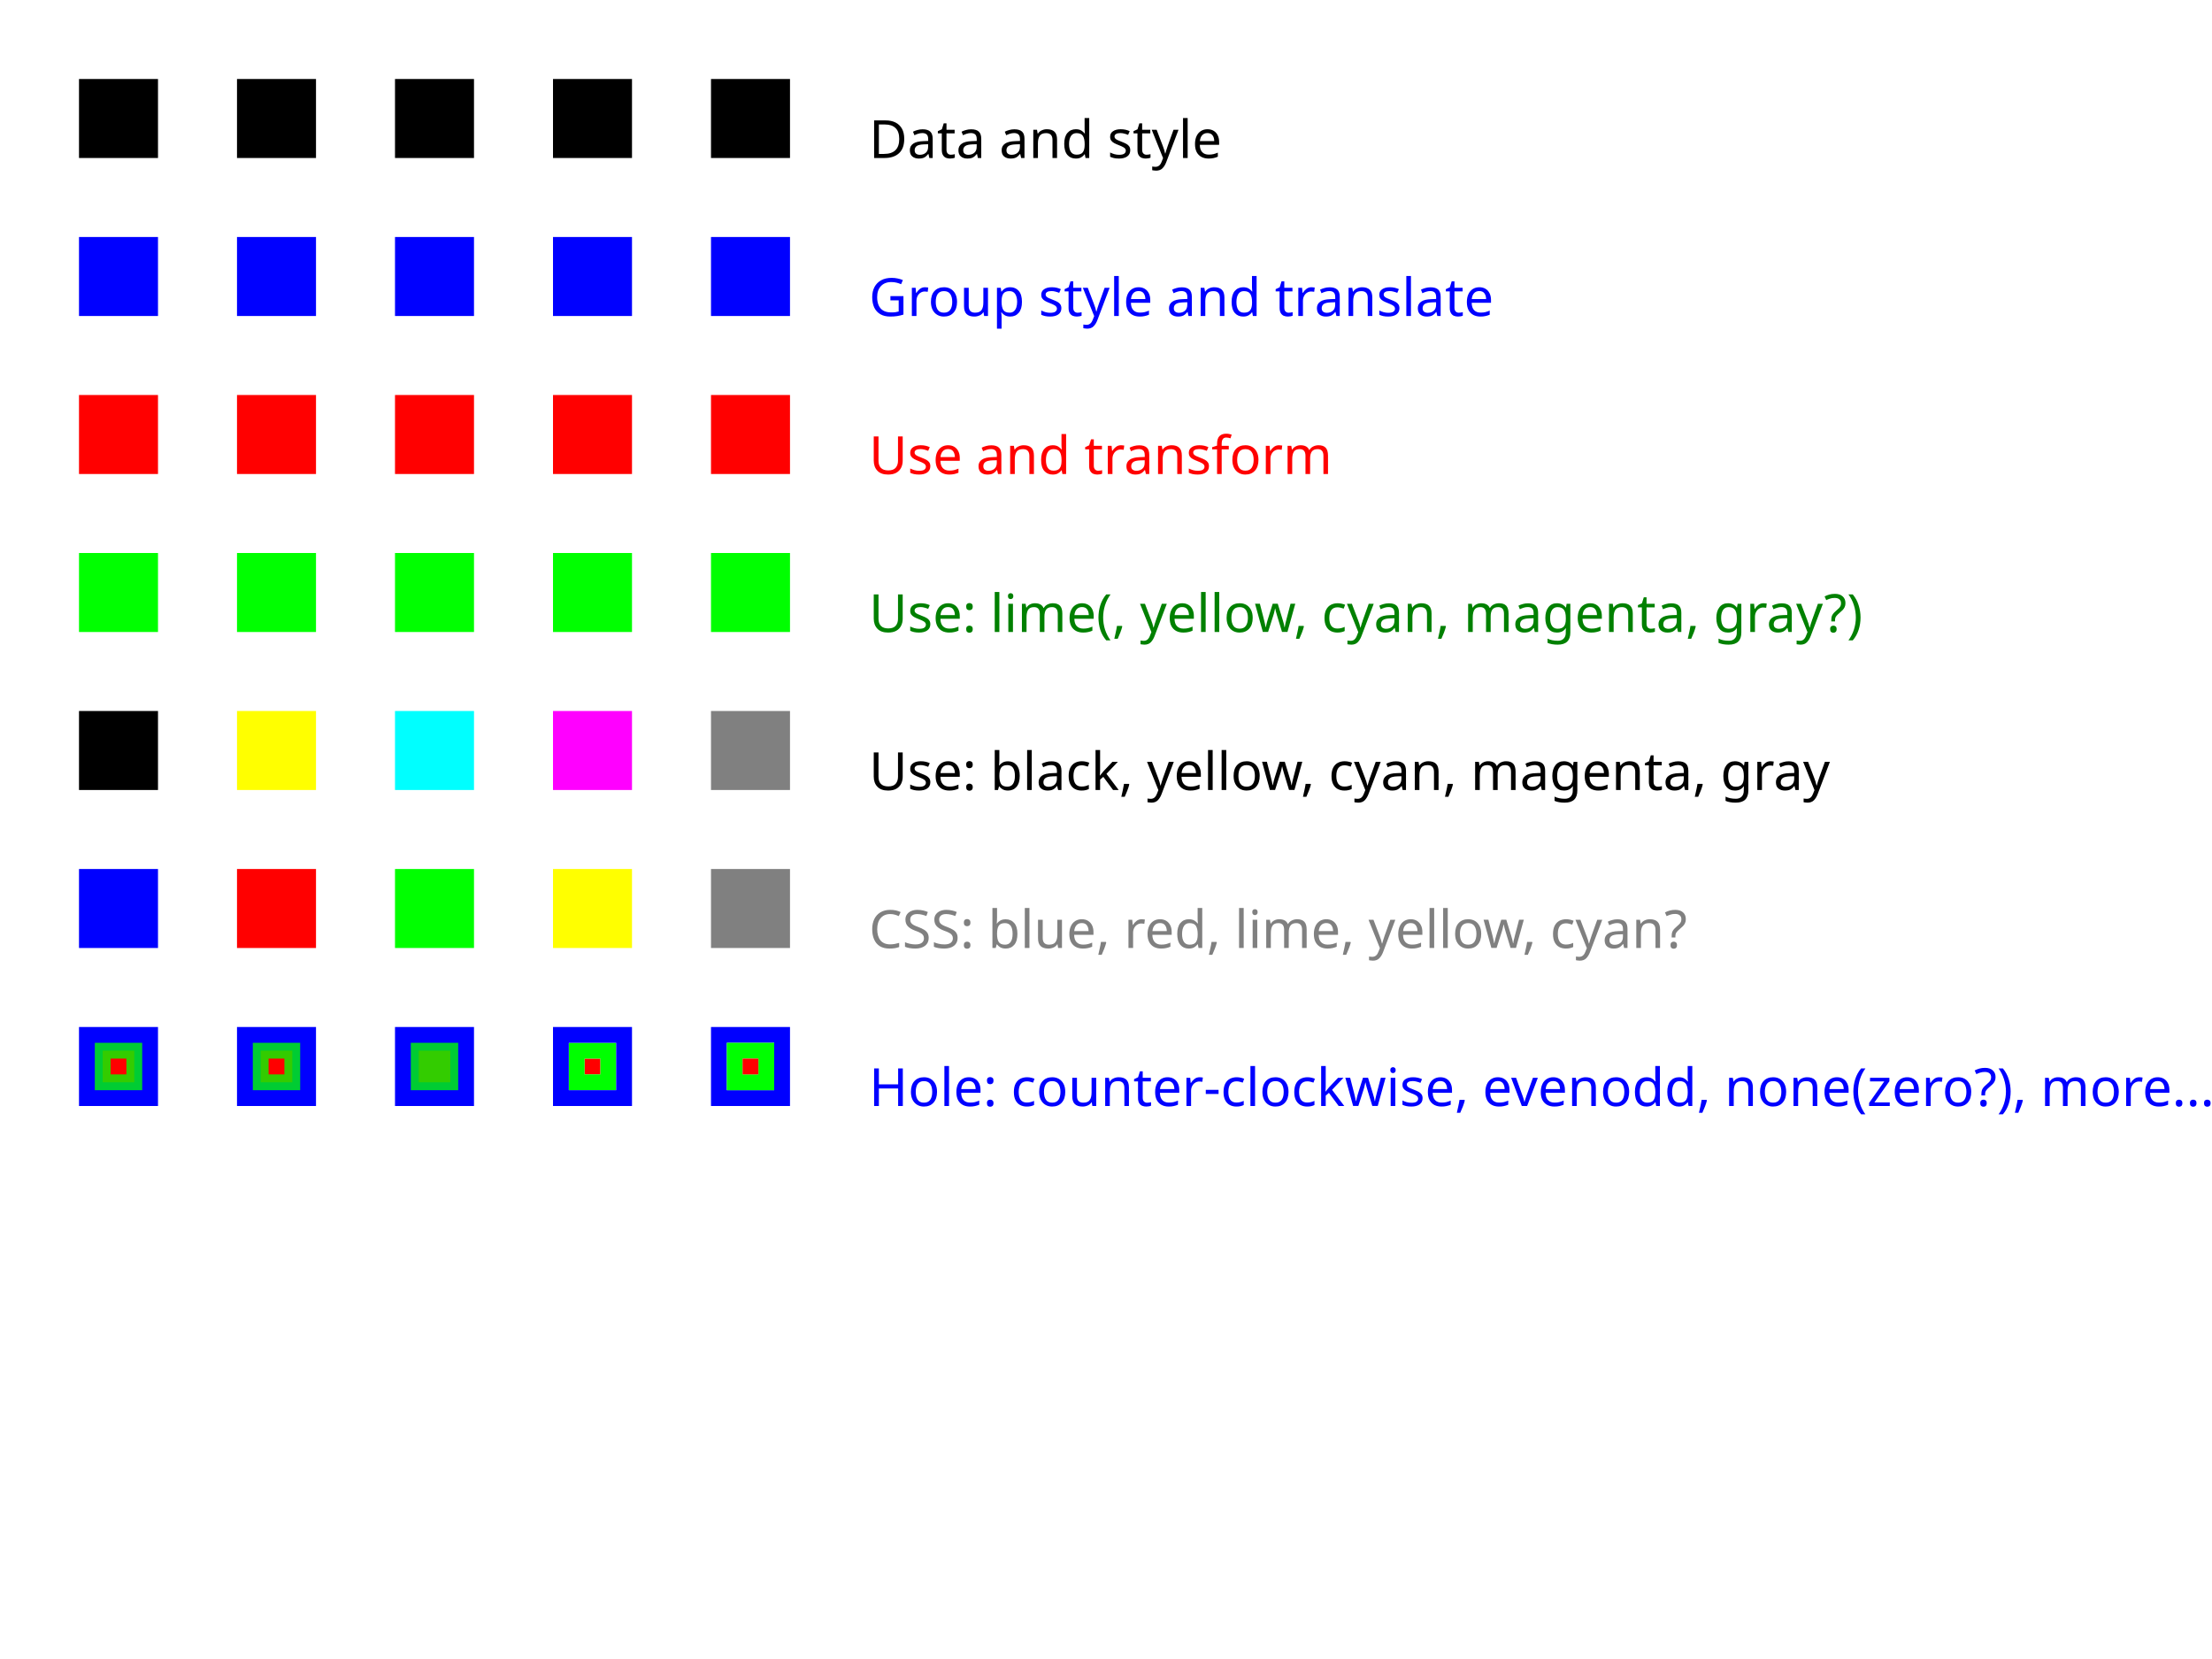
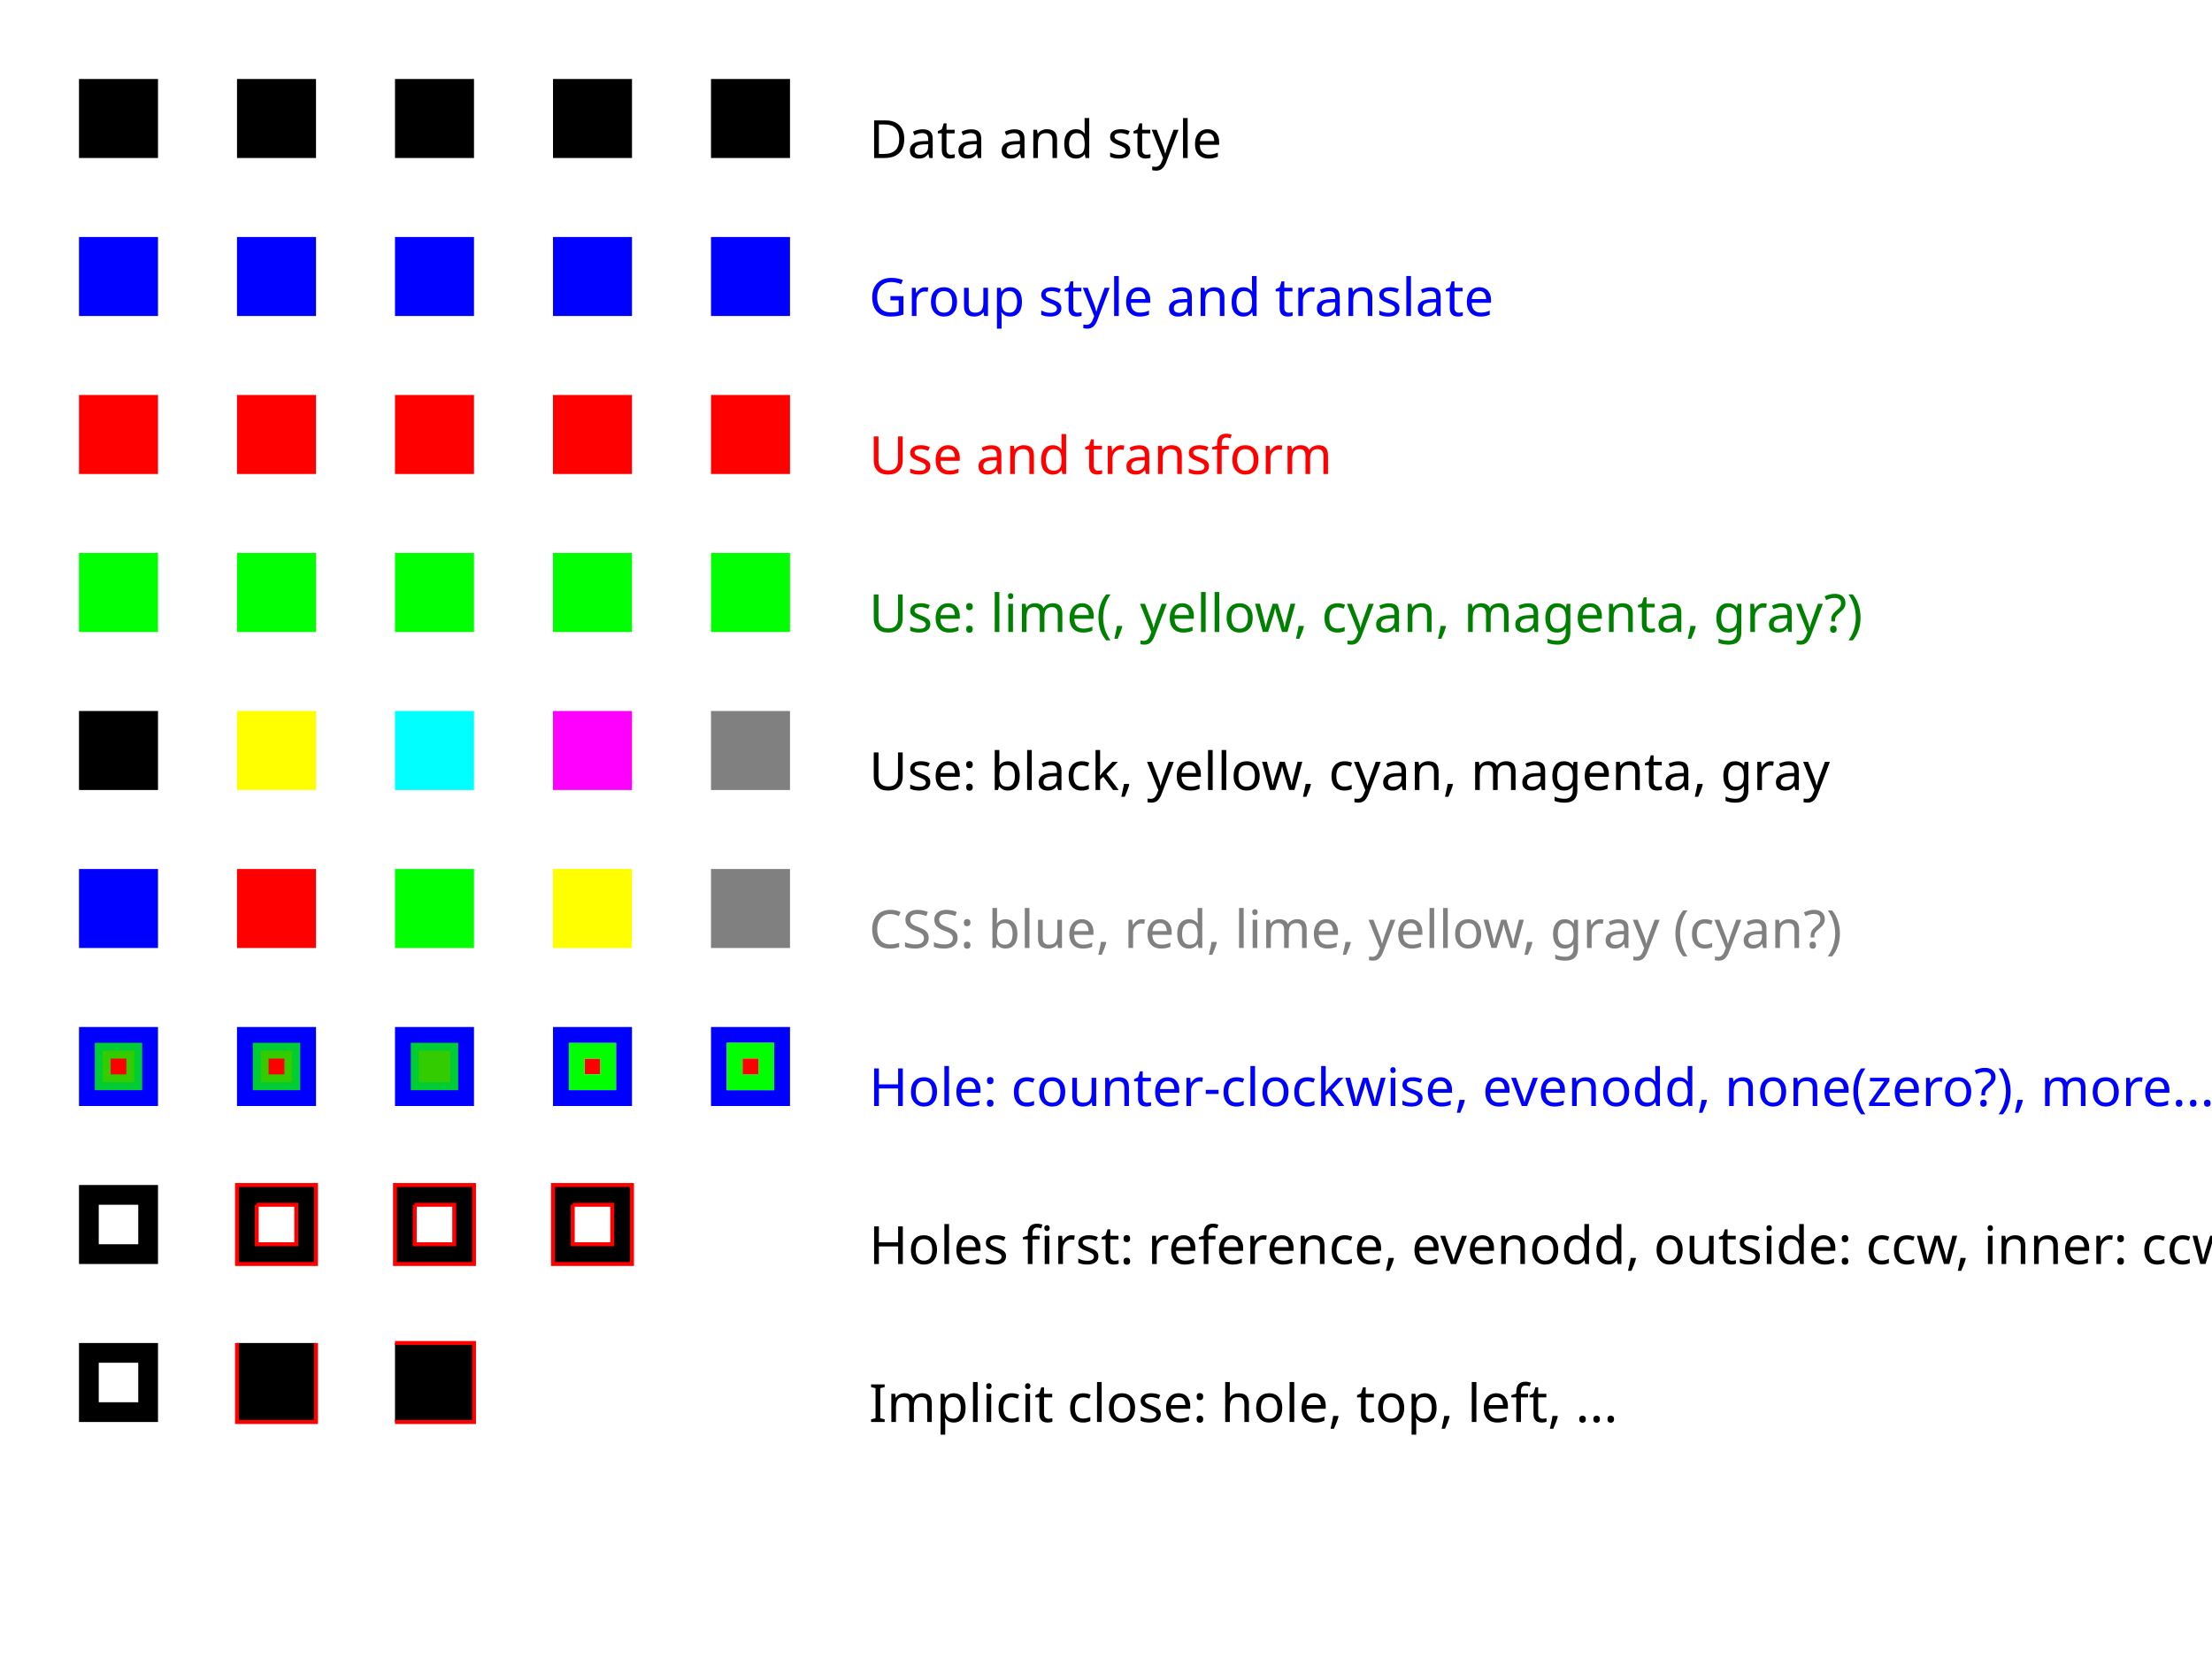
<svg xmlns="http://www.w3.org/2000/svg" xmlns:xlink="http://www.w3.org/1999/xlink" version="1.1" x="0px" y="0px" width="28cm" height="21cm" viewBox="0, 0, 560, 420">
  <defs>
    <path d="M0,0 20,0 20,20 0,20 0,0z" fill="red" stroke="none" id="box" />
    <path d="M0,0 10,0 10,10 0,10 0,0z" fill="red" stroke="none" id="box-sm" />
    <path d="M0,0h20v20h-20z" fill="lime" id="box-lime" />
    <path d="M0,0h20v20h-20z" id="box-nofill" />
    <style type="text/css">
      .blue { fill:blue } /* class */
      #green { fill:lime } /* id */
      .red { fill:red } /* class */
      .blue#yellow { fill: yellow } /* both */
      .blue#cyan { fill: cyan } /* both */
      #gray { fill: gray } /* both */
      text {font-family:sans-serif; font-size:10pt; }
    </style>
  </defs>
  <path d="M20,20L40,20 40,40 20,40 20,20" fill="black" stroke="none" id="box11" />
  <path d="M60,20h20v20h-20z" style="stroke:none,fill:#000000" id="box21" />
  <path d="M100,20h20v20h-20z" style="stroke:none;fill:#000000" id="box31" />
  <path d="M140,20,160,20,160,40,140,40z" fill="black" stroke="none" id="box41" />
  <path d="m180,20 20,0 0,20 -20,0 z" fill="black" stroke="none" id="box51" />
  <text x="220" y="40">Data and style</text>
  <g style="stroke:none;fill:blue" id="boxX2">
    <path d="M20,20L40,20 40,40 20,40 20,20" transform="translate(0,40)" id="box12" />
    <path d="M60,20h20v20h-20" fill="blue" transform="translate(0,40)" id="box22" />
    <path d="M100,20h20v20h-20z" transform="translate(0,40)" id="box32" />
    <path d="M140,20,160,20,160,40,140,40z" transform="translate(0,40)" id="box42" />
    <path d="m180,20 20,0 0,20 -20,0 z" transform="translate(0,40)" id="box52" />
    <text x="220" y="80">Group style and translate</text>
  </g>
  <use x="20" y="100" xlink:href="#box" />
  <use x="0" y="0" xlink:href="#box" transform="translate(60,100)" id="box13" />
  <use x="10" y="100" xlink:href="#box1" transform="translate(80,0)" id="box23" />
  <use xlink:href="#box-sm" transform="matrix(2,0,0,2,100,100)" />
  <g id="scaled-use" transform="matrix(2,0,0,2,140,100)">
    <use x="0" y="0" xlink:href="#box-sm" id="box43" />
    <use x="0" y="0" xlink:href="#box-sm" transform="translate(20,0)" id="box53" />
  </g>
  <text x="220" y="120" fill="red">Use and transform</text>
  <use x="20" y="140" xlink:href="#box-lime" />
  <use x="60" y="140" fill="yellow" xlink:href="#box-lime" />
  <g style="fill:cyan">
    <use x="100" y="140" xlink:href="#box-lime" />
  </g>
  <use x="140" y="140" style="fill:magenta" xlink:href="#box-lime" />
  <use x="180" y="140" xlink:href="#box-lime" style="fill:gray" />
  <text x="220" y="160" fill="green">Use: lime(, yellow, cyan, magenta, gray?)</text>
  <use x="20" y="180" xlink:href="#box-nofill" />
  <use x="60" y="180" fill="yellow" xlink:href="#box-nofill" />
  <g style="fill:cyan">
    <use x="100" y="180" xlink:href="#box-nofill" />
  </g>
  <use x="140" y="180" style="fill:magenta" xlink:href="#box-nofill" />
  <use x="180" y="180" xlink:href="#box-nofill" style="fill:gray" />
  <text x="220" y="200" fill="black">Use: black, yellow, cyan, magenta, gray</text>
  <g id="gray">
    <path class="blue" d="M20,220h20v20h-20z" />
    <path class="red" id="sthelse" d="M60,220h20v20h-20z" />
    <path id="green" d="M100,220h20v20h-20z" />
    <path class="blue" id="yellow" d="M140,220h20v20h-20z" />
    <path class="blue#cyan" d="M180,220h20v20h-20z" />
-     <text x="220" y="240">CSS: blue, red, lime, yellow, cyan?</text>
+     <text x="220" y="240">CSS: blue, red, lime, yellow, gray (cyan?)</text>
  </g>
  <g transform="translate(20,260)">
    <g transform="scale(0.2,0.2)">
      <path d="M0,0 100,0 100,100 0,100z" fill="blue" id="border" />
      <path d="M30,30 70,30 70,70 30,70z" fill="red" id="mostly-hidden" />
      <path d="M20,20 80,20 80,80 20,80z M40,40 40,60 60,60 60,40 40,40z" fill="lime" fill-opacity="0.8" id="with-hole" />
    </g>
    <g transform="matrix(0.2,0,0,0.2,40,0)">
      <use xlink:href="#border" />
      <use xlink:href="#mostly-hidden" />
      <path d="M20,20 80,20 80,80 20,80z M40,40 60,40 60,60 40,60 40,40z" fill="lime" fill-opacity="0.8" fill-rule="evenodd" id="maybe-with-hole" />
    </g>
    <g transform="matrix(0.2,0,0,0.2,80,0)">
      <use xlink:href="#border" />
      <use xlink:href="#mostly-hidden" />
      <path d="M20,20 80,20 80,80 20,80z M40,40 60,40 60,60 40,60 40,40z" fill="lime" fill-opacity="0.8" id="without-hole" />
    </g>
    <g transform="matrix(0.2,0,0,0.2,120,0)">
      <path d="M40,40 40,60 60,60 60,40 40,40z" fill="red" />
      <path d="M20,20 80,20 80,80 20,80zM40,40 40,60 60,60 60,40 40,40z" fill="lime" />
      <path d="M0,0 100,0 100,100 0,100zM20,20 20,80 80,80 80,20z" fill="blue" />
    </g>
    <g transform="matrix(0.2,0,0,0.2,160,0)">
      <path d="M0,0 100,0 100,100 0,100zM20,20 20,80 80,80 80,20z" fill="blue" />
      <path d="M20,20 80,20 80,80 20,80zM40,40 40,60 60,60 60,40 40,40z" fill="lime" />
      <path d="M40,40 40,60 60,60 60,40 40,40z" fill="red" />
    </g>
    <text x="200" y="20" fill="blue">Hole: counter-clockwise, evenodd, none(zero?), more...</text>
  </g>
+   <g transform="translate(20,300)">
+     <path d="M0,0 h20 v20 h-20 v-20zM5,5 v10 h10 v-10z" fill="black" stroke="none" />
+     <path d="M45,5 h10 v10 h-10 v-10 m-5,-5 h20 v20 h-20z" fill="black" stroke="red" fill-rule="evenodd" />
+     <path d="M85,5 h10 v10 h-10 v-10 m-5,-5 v20 h20 v-20z" fill="black" stroke="red" />
+     <path d="M125,5 v10 h10 v-10 h-10 m-5,-5 h20 v20 h-20z" fill="black" stroke="red" />
+     <text x="200" y="20" fill="black">Holes first: reference, evenodd, outside: ccw, inner: ccw</text>
+   </g>
+   <g transform="translate(20,340)">
+     <path d="M0,0 h20 v20 h-20 m5,-5 h10 v-10 h-10 z" />
+     <path d="M40,0 v20 h20 v-20" fill="black" stroke="red" />
+     <path d="M80,0 c7,0 13,0 20,0 c0,7 0,13 0,20 c-7,0 -13,0 -20,0" fill="black" stroke="red" />
+     <text x="200" y="20" fill="black">Implicit close: hole, top, left, ...</text>
+   </g>
</svg>
